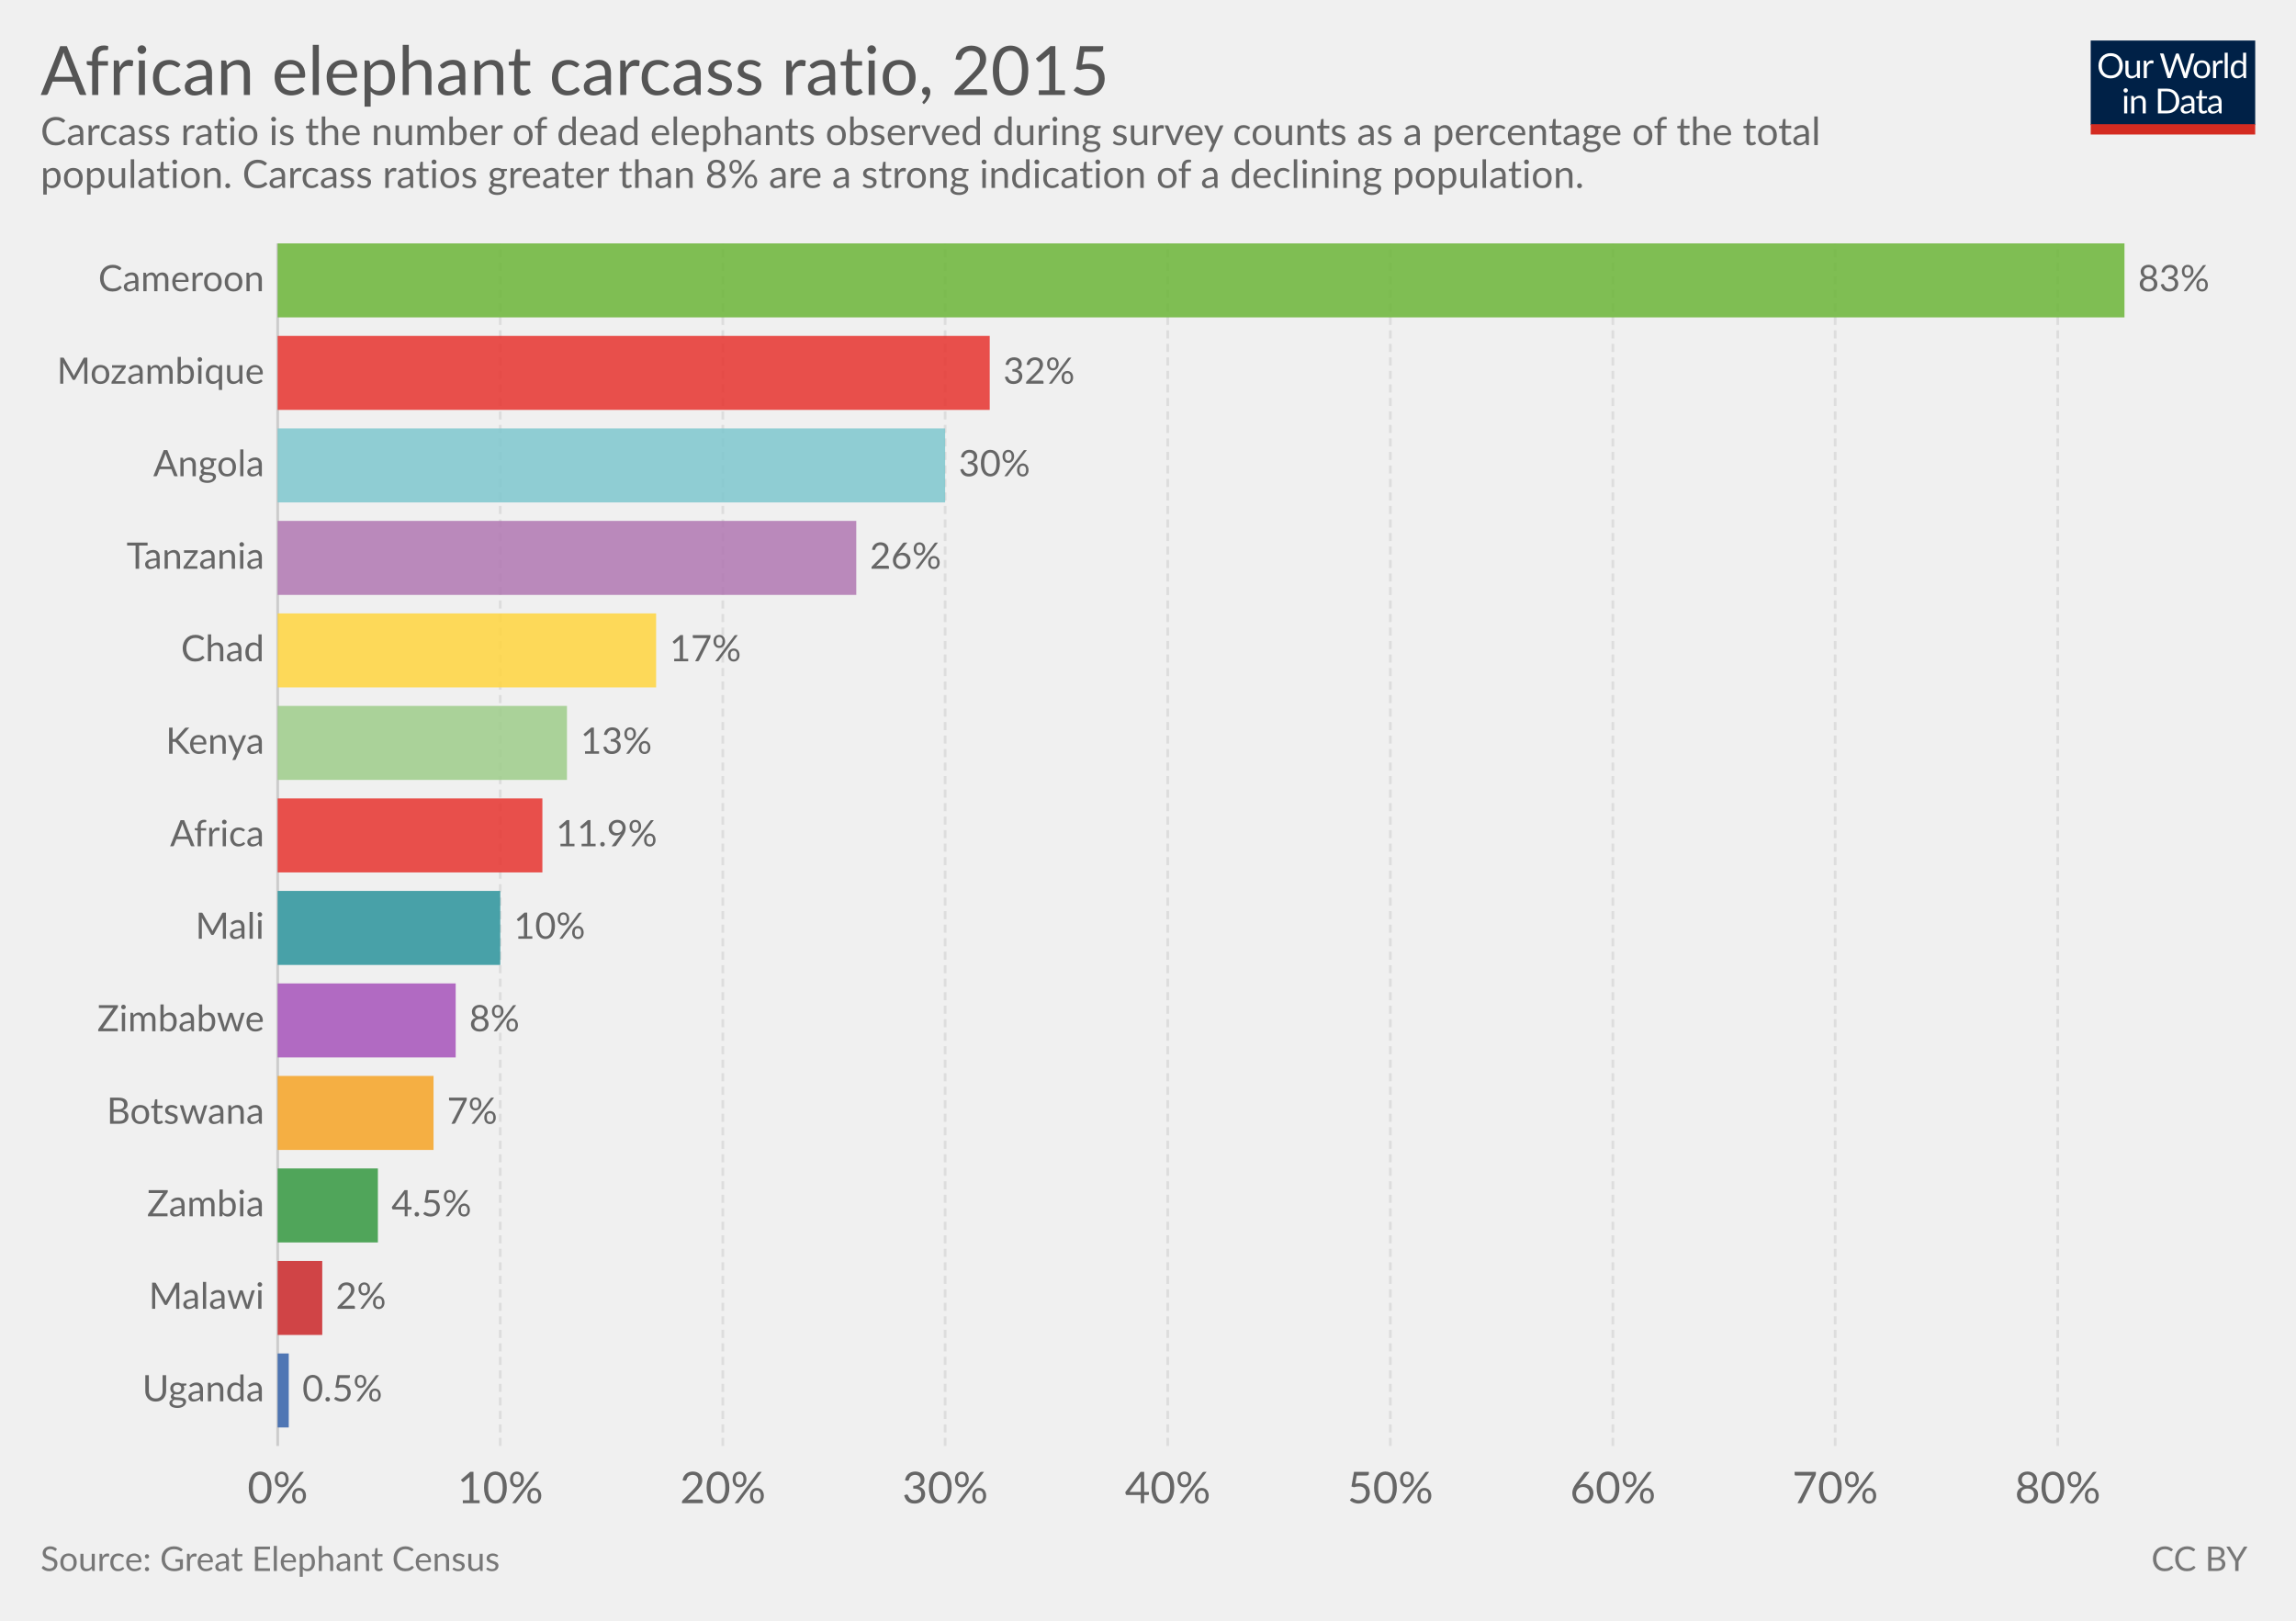
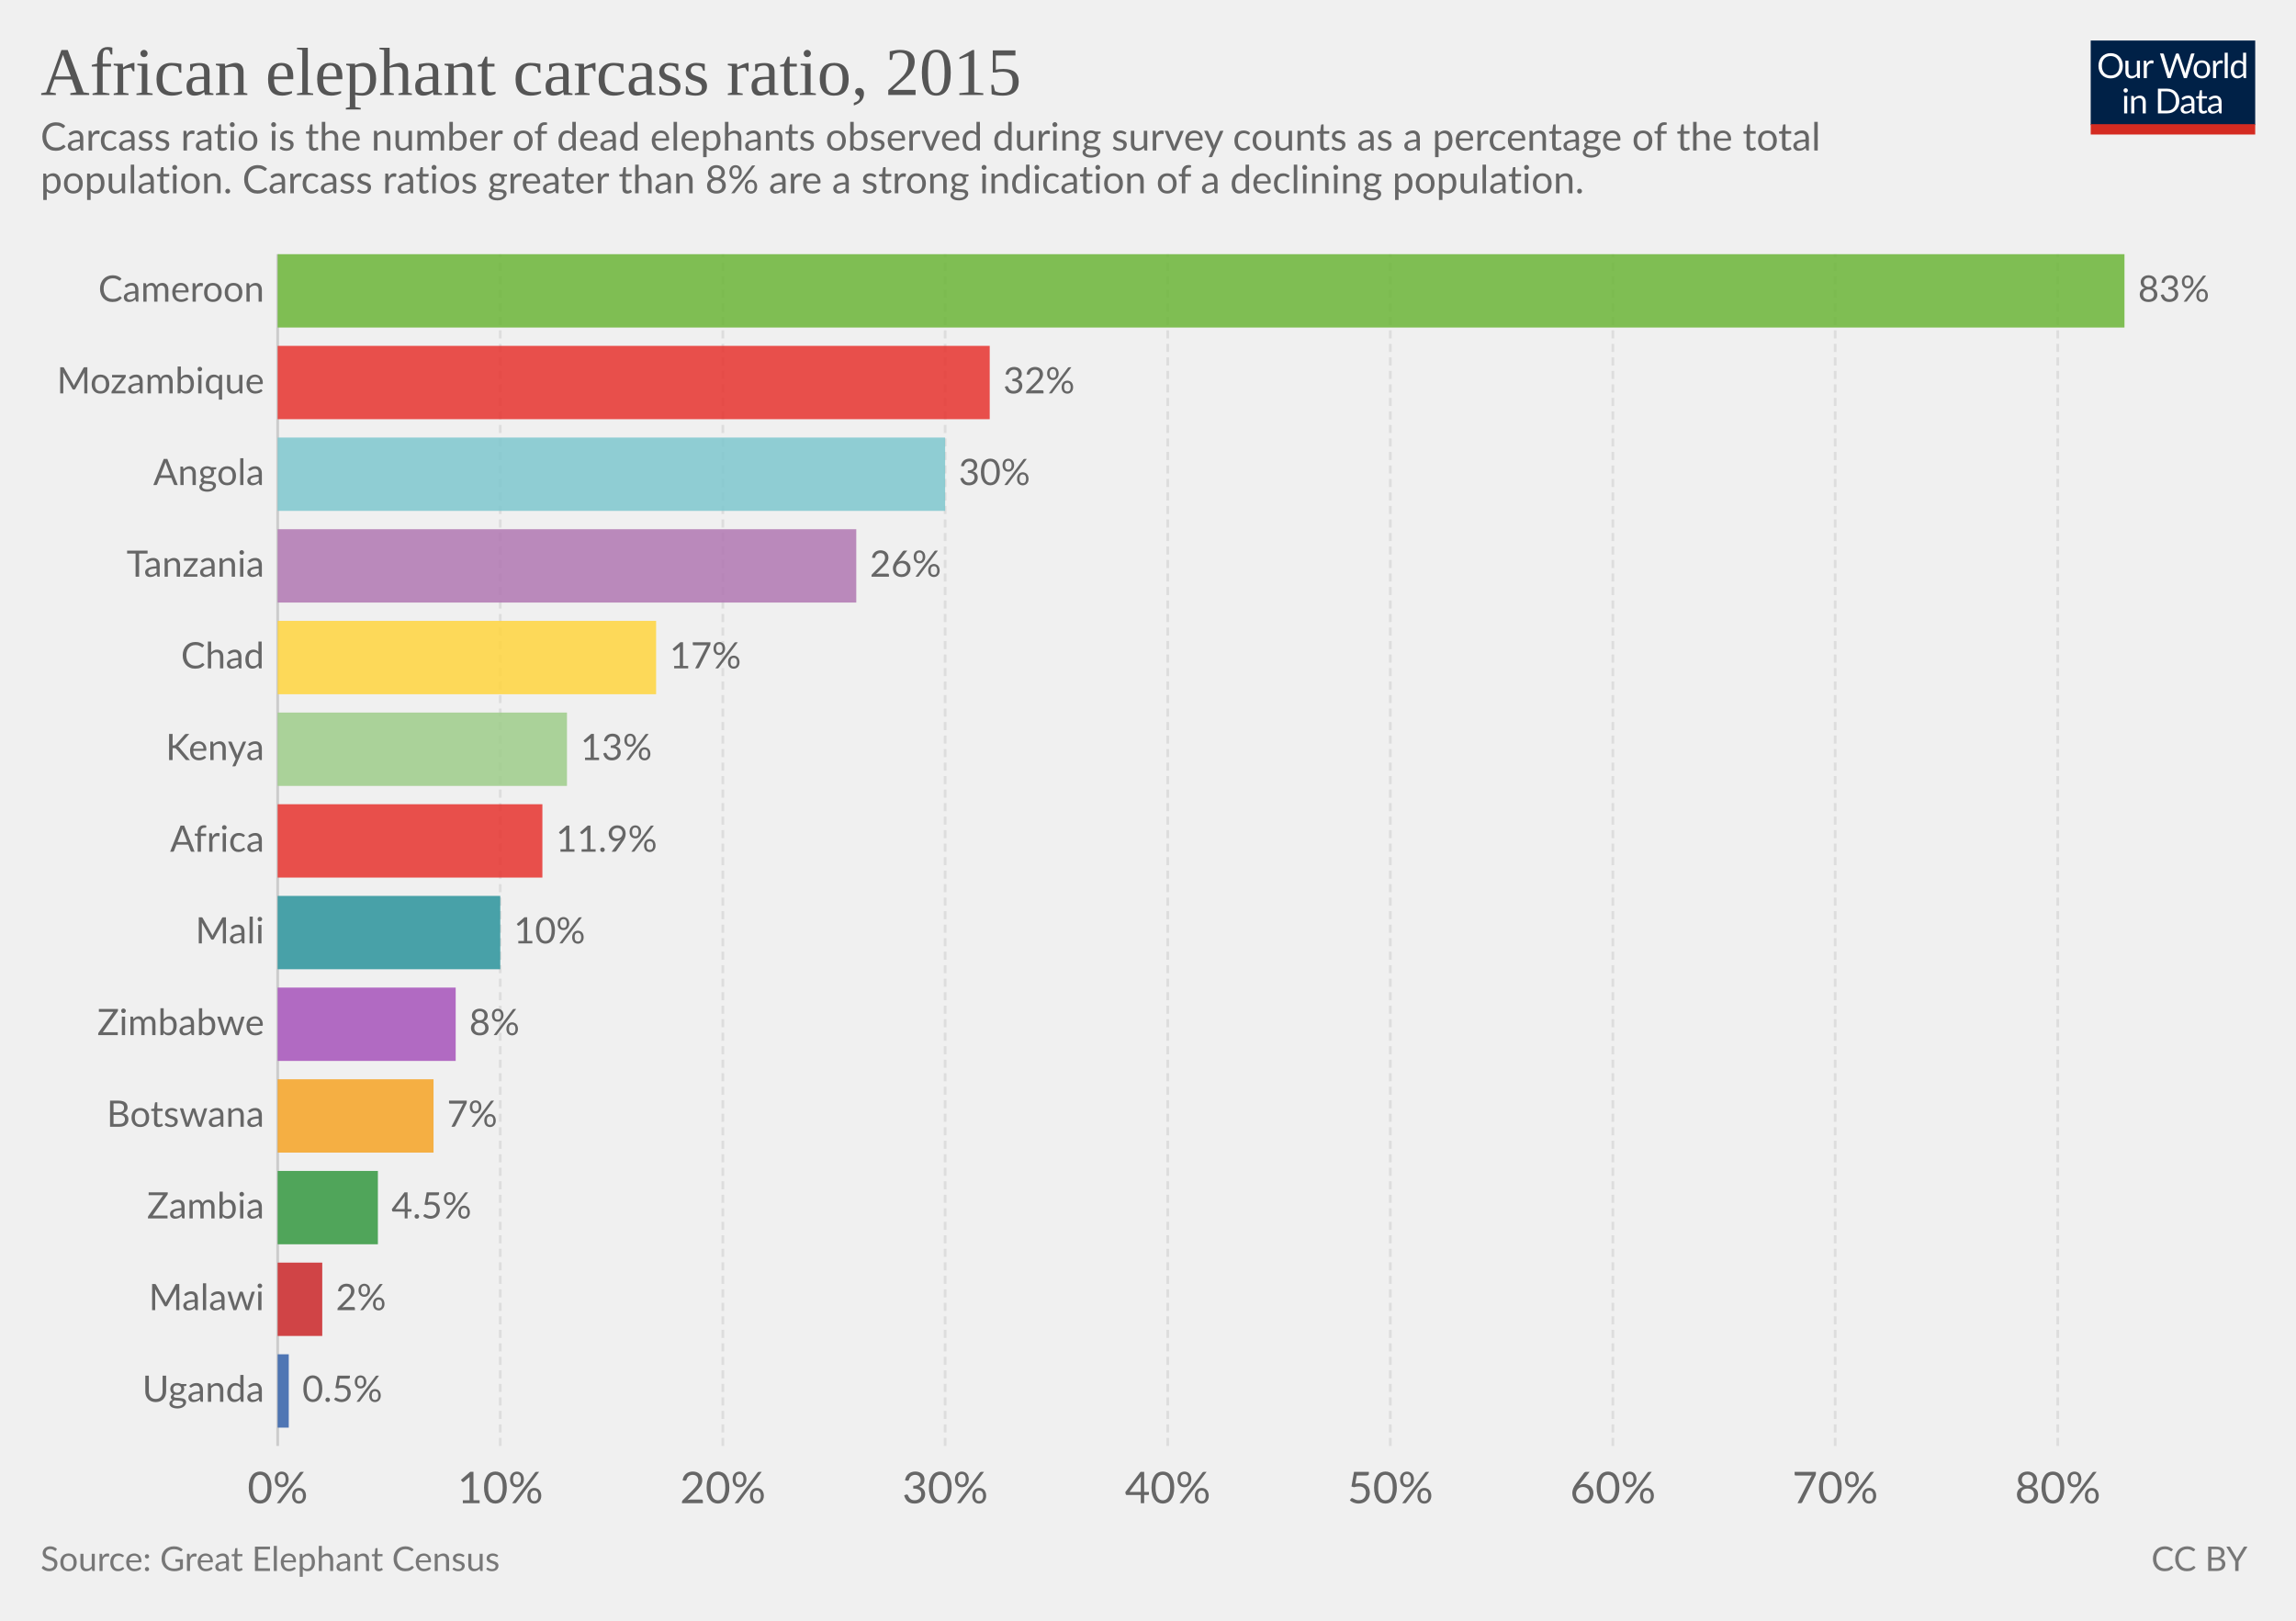
<svg xmlns="http://www.w3.org/2000/svg" version="1.1" style="font-family:Lato, 'Helvetica Neue', Helvetica, Arial, sans-serif;font-size:18px;background-color:white;text-rendering:optimizeLegibility;-webkit-font-smoothing:antialiased" width="850" height="600">
  <g class="HeaderView">
    <g transform="translate(774, 15) scale(0.29)">
      <svg width="210" height="120" viewBox="0 0 210 120" fill="none">
        <g clip-path="url(#clip0)">
          <path d="M0 0H210V107.89H0V0Z" fill="#002147" />
          <path d="M40.979 32.248C40.979 34.609 40.605 36.78 39.857 38.76C39.109 40.725 38.053 42.419 36.689 43.842C35.325 45.265 33.682 46.372 31.761 47.164C29.854 47.941 27.742 48.33 25.425 48.33C23.107 48.33 20.995 47.941 19.089 47.164C17.182 46.372 15.547 45.265 14.183 43.842C12.819 42.419 11.763 40.725 11.015 38.76C10.267 36.78 9.893 34.609 9.893 32.248C9.893 29.887 10.267 27.723 11.015 25.758C11.763 23.778 12.819 22.077 14.183 20.654C15.547 19.217 17.182 18.102 19.089 17.31C20.995 16.518 23.107 16.122 25.425 16.122C27.742 16.122 29.854 16.518 31.761 17.31C33.682 18.102 35.325 19.217 36.689 20.654C38.053 22.077 39.109 23.778 39.857 25.758C40.605 27.723 40.979 29.887 40.979 32.248ZM36.601 32.248C36.601 30.312 36.337 28.574 35.809 27.034C35.281 25.494 34.533 24.196 33.565 23.14C32.597 22.069 31.423 21.248 30.045 20.676C28.666 20.104 27.126 19.818 25.425 19.818C23.738 19.818 22.205 20.104 20.827 20.676C19.448 21.248 18.267 22.069 17.285 23.14C16.317 24.196 15.569 25.494 15.041 27.034C14.513 28.574 14.249 30.312 14.249 32.248C14.249 34.184 14.513 35.922 15.041 37.462C15.569 38.987 16.317 40.285 17.285 41.356C18.267 42.412 19.448 43.226 20.827 43.798C22.205 44.355 23.738 44.634 25.425 44.634C27.126 44.634 28.666 44.355 30.045 43.798C31.423 43.226 32.597 42.412 33.565 41.356C34.533 40.285 35.281 38.987 35.809 37.462C36.337 35.922 36.601 34.184 36.601 32.248ZM62.823 25.714V48H60.491C59.934 48 59.582 47.729 59.435 47.186L59.127 44.788C58.159 45.859 57.074 46.724 55.871 47.384C54.669 48.029 53.29 48.352 51.735 48.352C50.518 48.352 49.44 48.154 48.501 47.758C47.577 47.347 46.8 46.775 46.169 46.042C45.539 45.309 45.062 44.421 44.739 43.38C44.431 42.339 44.277 41.187 44.277 39.926V25.714H48.193V39.926C48.193 41.613 48.575 42.918 49.337 43.842C50.115 44.766 51.295 45.228 52.879 45.228C54.038 45.228 55.116 44.957 56.113 44.414C57.125 43.857 58.057 43.094 58.907 42.126V25.714H62.823ZM71.43 30.18C72.135 28.655 73 27.467 74.027 26.616C75.053 25.751 76.307 25.318 77.789 25.318C78.258 25.318 78.705 25.369 79.131 25.472C79.571 25.575 79.959 25.736 80.297 25.956L80.011 28.882C79.923 29.249 79.703 29.432 79.351 29.432C79.145 29.432 78.845 29.388 78.449 29.3C78.053 29.212 77.605 29.168 77.107 29.168C76.403 29.168 75.772 29.271 75.215 29.476C74.672 29.681 74.181 29.989 73.741 30.4C73.315 30.796 72.927 31.295 72.575 31.896C72.237 32.483 71.929 33.157 71.651 33.92V48H67.713V25.714H69.957C70.382 25.714 70.675 25.795 70.837 25.956C70.998 26.117 71.108 26.396 71.167 26.792L71.43 30.18ZM132.589 16.474L122.755 48H118.927L110.941 23.954C110.867 23.719 110.794 23.47 110.721 23.206C110.662 22.942 110.596 22.663 110.523 22.37C110.449 22.663 110.376 22.942 110.303 23.206C110.23 23.47 110.156 23.719 110.083 23.954L102.053 48H98.225L88.391 16.474H91.933C92.314 16.474 92.629 16.569 92.879 16.76C93.143 16.951 93.311 17.193 93.385 17.486L99.897 39.398C99.999 39.794 100.095 40.219 100.183 40.674C100.285 41.129 100.381 41.613 100.469 42.126C100.571 41.613 100.674 41.129 100.777 40.674C100.894 40.205 101.019 39.779 101.151 39.398L108.565 17.486C108.653 17.237 108.821 17.009 109.071 16.804C109.335 16.584 109.65 16.474 110.017 16.474H111.249C111.63 16.474 111.938 16.569 112.173 16.76C112.407 16.951 112.583 17.193 112.701 17.486L120.093 39.398C120.225 39.779 120.342 40.19 120.445 40.63C120.562 41.07 120.672 41.532 120.775 42.016C120.848 41.532 120.929 41.07 121.017 40.63C121.105 40.19 121.2 39.779 121.303 39.398L127.837 17.486C127.91 17.222 128.072 16.987 128.321 16.782C128.585 16.577 128.9 16.474 129.267 16.474H132.589ZM141.94 25.362C143.568 25.362 145.034 25.633 146.34 26.176C147.645 26.719 148.76 27.489 149.684 28.486C150.608 29.483 151.312 30.693 151.796 32.116C152.294 33.524 152.544 35.101 152.544 36.846C152.544 38.606 152.294 40.19 151.796 41.598C151.312 43.006 150.608 44.209 149.684 45.206C148.76 46.203 147.645 46.973 146.34 47.516C145.034 48.044 143.568 48.308 141.94 48.308C140.297 48.308 138.816 48.044 137.496 47.516C136.19 46.973 135.076 46.203 134.152 45.206C133.228 44.209 132.516 43.006 132.018 41.598C131.534 40.19 131.292 38.606 131.292 36.846C131.292 35.101 131.534 33.524 132.018 32.116C132.516 30.693 133.228 29.483 134.152 28.486C135.076 27.489 136.19 26.719 137.496 26.176C138.816 25.633 140.297 25.362 141.94 25.362ZM141.94 45.25C144.14 45.25 145.782 44.517 146.868 43.05C147.953 41.569 148.496 39.508 148.496 36.868C148.496 34.213 147.953 32.145 146.868 30.664C145.782 29.183 144.14 28.442 141.94 28.442C140.825 28.442 139.85 28.633 139.014 29.014C138.192 29.395 137.503 29.945 136.946 30.664C136.403 31.383 135.992 32.27 135.714 33.326C135.45 34.367 135.318 35.548 135.318 36.868C135.318 39.508 135.86 41.569 136.946 43.05C138.046 44.517 139.71 45.25 141.94 45.25ZM159.908 30.18C160.612 28.655 161.478 27.467 162.504 26.616C163.531 25.751 164.785 25.318 166.266 25.318C166.736 25.318 167.183 25.369 167.608 25.472C168.048 25.575 168.437 25.736 168.774 25.956L168.488 28.882C168.4 29.249 168.18 29.432 167.828 29.432C167.623 29.432 167.322 29.388 166.926 29.3C166.53 29.212 166.083 29.168 165.584 29.168C164.88 29.168 164.25 29.271 163.692 29.476C163.15 29.681 162.658 29.989 162.218 30.4C161.793 30.796 161.404 31.295 161.052 31.896C160.715 32.483 160.407 33.157 160.128 33.92V48H156.19V25.714H158.434C158.86 25.714 159.153 25.795 159.314 25.956C159.476 26.117 159.586 26.396 159.644 26.792L159.908 30.18ZM174.946 15.594V48H171.03V15.594H174.946ZM194.496 31.016C193.763 30.033 192.971 29.351 192.12 28.97C191.269 28.574 190.316 28.376 189.26 28.376C187.192 28.376 185.601 29.117 184.486 30.598C183.371 32.079 182.814 34.191 182.814 36.934C182.814 38.386 182.939 39.633 183.188 40.674C183.437 41.701 183.804 42.551 184.288 43.226C184.772 43.886 185.366 44.37 186.07 44.678C186.774 44.986 187.573 45.14 188.468 45.14C189.759 45.14 190.881 44.847 191.834 44.26C192.802 43.673 193.689 42.845 194.496 41.774V31.016ZM198.412 15.594V48H196.08C195.523 48 195.171 47.729 195.024 47.186L194.672 44.48C193.719 45.624 192.633 46.548 191.416 47.252C190.199 47.956 188.791 48.308 187.192 48.308C185.916 48.308 184.757 48.066 183.716 47.582C182.675 47.083 181.787 46.357 181.054 45.404C180.321 44.451 179.756 43.263 179.36 41.84C178.964 40.417 178.766 38.782 178.766 36.934C178.766 35.291 178.986 33.766 179.426 32.358C179.866 30.935 180.497 29.703 181.318 28.662C182.139 27.621 183.144 26.807 184.332 26.22C185.535 25.619 186.884 25.318 188.38 25.318C189.744 25.318 190.91 25.553 191.878 26.022C192.861 26.477 193.733 27.115 194.496 27.936V15.594H198.412ZM46.614 70.714V93H42.698V70.714H46.614ZM47.45 63.718C47.45 64.099 47.369 64.459 47.208 64.796C47.061 65.119 46.856 65.412 46.592 65.676C46.343 65.925 46.042 66.123 45.69 66.27C45.352 66.417 44.993 66.49 44.612 66.49C44.23 66.49 43.871 66.417 43.534 66.27C43.211 66.123 42.925 65.925 42.676 65.676C42.426 65.412 42.228 65.119 42.082 64.796C41.935 64.459 41.862 64.099 41.862 63.718C41.862 63.337 41.935 62.977 42.082 62.64C42.228 62.288 42.426 61.987 42.676 61.738C42.925 61.474 43.211 61.269 43.534 61.122C43.871 60.975 44.23 60.902 44.612 60.902C44.993 60.902 45.352 60.975 45.69 61.122C46.042 61.269 46.343 61.474 46.592 61.738C46.856 61.987 47.061 62.288 47.208 62.64C47.369 62.977 47.45 63.337 47.45 63.718ZM55.424 73.948C55.908 73.405 56.422 72.914 56.964 72.474C57.507 72.034 58.079 71.66 58.68 71.352C59.296 71.029 59.941 70.787 60.616 70.626C61.306 70.45 62.046 70.362 62.838 70.362C64.055 70.362 65.126 70.567 66.05 70.978C66.989 71.374 67.766 71.946 68.382 72.694C69.013 73.427 69.49 74.315 69.812 75.356C70.135 76.397 70.296 77.549 70.296 78.81V93H66.358V78.81C66.358 77.123 65.969 75.818 65.192 74.894C64.43 73.955 63.264 73.486 61.694 73.486C60.535 73.486 59.45 73.765 58.438 74.322C57.441 74.879 56.517 75.635 55.666 76.588V93H51.728V70.714H54.082C54.639 70.714 54.984 70.985 55.116 71.528L55.424 73.948ZM113.129 77.248C113.129 79.609 112.755 81.758 112.007 83.694C111.259 85.63 110.203 87.287 108.839 88.666C107.475 90.045 105.832 91.115 103.911 91.878C102.004 92.626 99.892 93 97.575 93H85.805V61.474H97.575C99.892 61.474 102.004 61.855 103.911 62.618C105.832 63.366 107.475 64.437 108.839 65.83C110.203 67.209 111.259 68.866 112.007 70.802C112.755 72.738 113.129 74.887 113.129 77.248ZM108.751 77.248C108.751 75.312 108.487 73.581 107.959 72.056C107.431 70.531 106.683 69.24 105.715 68.184C104.747 67.128 103.574 66.321 102.195 65.764C100.816 65.207 99.276 64.928 97.575 64.928H90.073V89.546H97.575C99.276 89.546 100.816 89.267 102.195 88.71C103.574 88.153 104.747 87.353 105.715 86.312C106.683 85.256 107.431 83.965 107.959 82.44C108.487 80.915 108.751 79.184 108.751 77.248ZM128.553 82.968C126.749 83.027 125.209 83.173 123.933 83.408C122.672 83.628 121.638 83.921 120.831 84.288C120.039 84.655 119.46 85.087 119.093 85.586C118.741 86.085 118.565 86.642 118.565 87.258C118.565 87.845 118.661 88.351 118.851 88.776C119.042 89.201 119.299 89.553 119.621 89.832C119.959 90.096 120.347 90.294 120.787 90.426C121.242 90.543 121.726 90.602 122.239 90.602C122.929 90.602 123.559 90.536 124.131 90.404C124.703 90.257 125.239 90.052 125.737 89.788C126.251 89.524 126.735 89.209 127.189 88.842C127.659 88.475 128.113 88.057 128.553 87.588V82.968ZM115.903 73.86C117.135 72.672 118.463 71.785 119.885 71.198C121.308 70.611 122.885 70.318 124.615 70.318C125.862 70.318 126.969 70.523 127.937 70.934C128.905 71.345 129.719 71.917 130.379 72.65C131.039 73.383 131.538 74.271 131.875 75.312C132.213 76.353 132.381 77.497 132.381 78.744V93H130.643C130.262 93 129.969 92.941 129.763 92.824C129.558 92.692 129.397 92.443 129.279 92.076L128.839 89.964C128.253 90.507 127.681 90.991 127.123 91.416C126.566 91.827 125.979 92.179 125.363 92.472C124.747 92.751 124.087 92.963 123.383 93.11C122.694 93.271 121.924 93.352 121.073 93.352C120.208 93.352 119.394 93.235 118.631 93C117.869 92.751 117.201 92.384 116.629 91.9C116.072 91.416 115.625 90.807 115.287 90.074C114.965 89.326 114.803 88.446 114.803 87.434C114.803 86.554 115.045 85.711 115.529 84.904C116.013 84.083 116.798 83.357 117.883 82.726C118.969 82.095 120.384 81.582 122.129 81.186C123.875 80.775 126.016 80.541 128.553 80.482V78.744C128.553 77.013 128.179 75.708 127.431 74.828C126.683 73.933 125.591 73.486 124.153 73.486C123.185 73.486 122.371 73.611 121.711 73.86C121.066 74.095 120.501 74.366 120.017 74.674C119.548 74.967 119.137 75.239 118.785 75.488C118.448 75.723 118.111 75.84 117.773 75.84C117.509 75.84 117.282 75.774 117.091 75.642C116.901 75.495 116.739 75.319 116.607 75.114L115.903 73.86ZM143.568 93.352C141.808 93.352 140.451 92.861 139.498 91.878C138.559 90.895 138.09 89.48 138.09 87.632V73.992H135.406C135.171 73.992 134.973 73.926 134.812 73.794C134.65 73.647 134.57 73.427 134.57 73.134V71.572L138.222 71.11L139.124 64.224C139.168 64.004 139.263 63.828 139.41 63.696C139.571 63.549 139.776 63.476 140.026 63.476H142.006V71.154H148.452V73.992H142.006V87.368C142.006 88.307 142.233 89.003 142.688 89.458C143.142 89.913 143.729 90.14 144.448 90.14C144.858 90.14 145.21 90.089 145.504 89.986C145.812 89.869 146.076 89.744 146.296 89.612C146.516 89.48 146.699 89.363 146.846 89.26C147.007 89.143 147.146 89.084 147.264 89.084C147.469 89.084 147.652 89.209 147.814 89.458L148.958 91.328C148.283 91.959 147.469 92.457 146.516 92.824C145.562 93.176 144.58 93.352 143.568 93.352ZM163.253 82.968C161.449 83.027 159.909 83.173 158.633 83.408C157.372 83.628 156.338 83.921 155.531 84.288C154.739 84.655 154.16 85.087 153.793 85.586C153.441 86.085 153.265 86.642 153.265 87.258C153.265 87.845 153.36 88.351 153.551 88.776C153.742 89.201 153.998 89.553 154.321 89.832C154.658 90.096 155.047 90.294 155.487 90.426C155.942 90.543 156.426 90.602 156.939 90.602C157.628 90.602 158.259 90.536 158.831 90.404C159.403 90.257 159.938 90.052 160.437 89.788C160.95 89.524 161.434 89.209 161.889 88.842C162.358 88.475 162.813 88.057 163.253 87.588V82.968ZM150.603 73.86C151.835 72.672 153.162 71.785 154.585 71.198C156.008 70.611 157.584 70.318 159.315 70.318C160.562 70.318 161.669 70.523 162.637 70.934C163.605 71.345 164.419 71.917 165.079 72.65C165.739 73.383 166.238 74.271 166.575 75.312C166.912 76.353 167.081 77.497 167.081 78.744V93H165.343C164.962 93 164.668 92.941 164.463 92.824C164.258 92.692 164.096 92.443 163.979 92.076L163.539 89.964C162.952 90.507 162.38 90.991 161.823 91.416C161.266 91.827 160.679 92.179 160.063 92.472C159.447 92.751 158.787 92.963 158.083 93.11C157.394 93.271 156.624 93.352 155.773 93.352C154.908 93.352 154.094 93.235 153.331 93C152.568 92.751 151.901 92.384 151.329 91.9C150.772 91.416 150.324 90.807 149.987 90.074C149.664 89.326 149.503 88.446 149.503 87.434C149.503 86.554 149.745 85.711 150.229 84.904C150.713 84.083 151.498 83.357 152.583 82.726C153.668 82.095 155.084 81.582 156.829 81.186C158.574 80.775 160.716 80.541 163.253 80.482V78.744C163.253 77.013 162.879 75.708 162.131 74.828C161.383 73.933 160.29 73.486 158.853 73.486C157.885 73.486 157.071 73.611 156.411 73.86C155.766 74.095 155.201 74.366 154.717 74.674C154.248 74.967 153.837 75.239 153.485 75.488C153.148 75.723 152.81 75.84 152.473 75.84C152.209 75.84 151.982 75.774 151.791 75.642C151.6 75.495 151.439 75.319 151.307 75.114L150.603 73.86Z" fill="white" />
          <rect y="106.789" width="210" height="13.211" fill="#D42B21" />
        </g>
        <defs>
          <clipPath id="clip0">
            <rect width="210" height="120" fill="white" />
          </clipPath>
        </defs>
      </svg>
    </g>
-     <a href="https://ourworldindata.org/grapher/african-elephant-carcass-ratio" target="_blank">
+     <a href="https://ourworldindata.org/grapher/african-elephant-carcass-ratio" style="font-family:&quot;Playfair Display&quot;, Georgia, &quot;Times New Roman&quot;, serif" target="_blank">
      <text font-size="25.20" x="15.0" y="35.2" fill="#555">
        <tspan x="15" y="35.16">African elephant carcass ratio, 2015</tspan>
      </text>
    </a>
-     <text font-size="14.40" x="15.0" y="53.7" fill="#666">
-       <tspan x="15" y="53.72">Carcass ratio is the number of dead elephants observed during survey counts as a percentage of the total</tspan>
-       <tspan x="15" y="69.56">population. Carcass ratios greater than 8% are a strong indication of a declining population.</tspan>
+     <text font-size="14.40" x="15.0" y="55.7" fill="#666">
+       <tspan x="15" y="55.72">Carcass ratio is the number of dead elephants observed during survey counts as a percentage of the total</tspan>
+       <tspan x="15" y="71.56">population. Carcass ratios greater than 8% are a strong indication of a declining population.</tspan>
    </text>
  </g>
  <g class="DiscreteBarChart">
-     <rect x="15" y="90.1" width="810" height="466.4" opacity="0" fill="rgba(255,255,255,0)" />
+     <rect x="15" y="94.1" width="810" height="462.4" opacity="0" fill="rgba(255,255,255,0)" />
    <g class="HorizontalAxis">
      <text x="102.8" y="556.5" fill="#666" text-anchor="middle" font-size="16.2">0%</text>
      <text x="185.2" y="556.5" fill="#666" text-anchor="middle" font-size="16.2">10%</text>
      <text x="267.6" y="556.5" fill="#666" text-anchor="middle" font-size="16.2">20%</text>
      <text x="349.9" y="556.5" fill="#666" text-anchor="middle" font-size="16.2">30%</text>
      <text x="432.3" y="556.5" fill="#666" text-anchor="middle" font-size="16.2">40%</text>
      <text x="514.7" y="556.5" fill="#666" text-anchor="middle" font-size="16.2">50%</text>
      <text x="597.1" y="556.5" fill="#666" text-anchor="middle" font-size="16.2">60%</text>
      <text x="679.4" y="556.5" fill="#666" text-anchor="middle" font-size="16.2">70%</text>
      <text x="761.8" y="556.5" fill="#666" text-anchor="middle" font-size="16.2">80%</text>
    </g>
    <g class="AxisGridLines">
-       <line x1="102.8" y1="535.30" x2="102.8" y2="90.10" stroke="#ccc" />
-       <line x1="185.2" y1="535.30" x2="185.2" y2="90.10" stroke="#ddd" stroke-dasharray="3,2" />
-       <line x1="267.6" y1="535.30" x2="267.6" y2="90.10" stroke="#ddd" stroke-dasharray="3,2" />
-       <line x1="349.9" y1="535.30" x2="349.9" y2="90.10" stroke="#ddd" stroke-dasharray="3,2" />
-       <line x1="432.3" y1="535.30" x2="432.3" y2="90.10" stroke="#ddd" stroke-dasharray="3,2" />
-       <line x1="514.7" y1="535.30" x2="514.7" y2="90.10" stroke="#ddd" stroke-dasharray="3,2" />
-       <line x1="597.1" y1="535.30" x2="597.1" y2="90.10" stroke="#ddd" stroke-dasharray="3,2" />
-       <line x1="679.4" y1="535.30" x2="679.4" y2="90.10" stroke="#ddd" stroke-dasharray="3,2" />
-       <line x1="761.8" y1="535.30" x2="761.8" y2="90.10" stroke="#ddd" stroke-dasharray="3,2" />
+       <line x1="102.8" y1="535.30" x2="102.8" y2="94.10" stroke="#ccc" />
+       <line x1="185.2" y1="535.30" x2="185.2" y2="94.10" stroke="#ddd" stroke-dasharray="3,2" />
+       <line x1="267.6" y1="535.30" x2="267.6" y2="94.10" stroke="#ddd" stroke-dasharray="3,2" />
+       <line x1="349.9" y1="535.30" x2="349.9" y2="94.10" stroke="#ddd" stroke-dasharray="3,2" />
+       <line x1="432.3" y1="535.30" x2="432.3" y2="94.10" stroke="#ddd" stroke-dasharray="3,2" />
+       <line x1="514.7" y1="535.30" x2="514.7" y2="94.10" stroke="#ddd" stroke-dasharray="3,2" />
+       <line x1="597.1" y1="535.30" x2="597.1" y2="94.10" stroke="#ddd" stroke-dasharray="3,2" />
+       <line x1="679.4" y1="535.30" x2="679.4" y2="94.10" stroke="#ddd" stroke-dasharray="3,2" />
+       <line x1="761.8" y1="535.30" x2="761.8" y2="94.10" stroke="#ddd" stroke-dasharray="3,2" />
    </g>
-     <g class="bar" transform="translate(0, 103.7985)" style="transition:transform 200ms ease">
+     <g class="bar" transform="translate(0, 107.6754)" style="transition:transform 200ms ease">
      <text x="0" y="0" transform="translate(97.822, 0)" fill="#666" dominant-baseline="middle" text-anchor="end" font-size="13.5">Cameroon</text>
-       <rect x="0" y="0" transform="translate(102.8, -13.69846)" width="683.7" height="27.397" fill="#6bb537" opacity="0.85" style="transition:height 200ms ease" />
+       <rect x="0" y="0" transform="translate(102.8, -13.57538)" width="683.7" height="27.151" fill="#6bb537" opacity="0.85" style="transition:height 200ms ease" />
      <text x="0" y="0" transform="translate(791.5, 0)" fill="#666" dominant-baseline="middle" text-anchor="start" font-size="13.5">83%</text>
    </g>
-     <g class="bar" transform="translate(0, 138.0446)" style="transition:transform 200ms ease">
+     <g class="bar" transform="translate(0, 141.6138)" style="transition:transform 200ms ease">
      <text x="0" y="0" transform="translate(97.822, 0)" fill="#666" dominant-baseline="middle" text-anchor="end" font-size="13.5">Mozambique</text>
-       <rect x="0" y="0" transform="translate(102.8, -13.69846)" width="263.6" height="27.397" fill="#e6332e" opacity="0.85" style="transition:height 200ms ease" />
+       <rect x="0" y="0" transform="translate(102.8, -13.57538)" width="263.6" height="27.151" fill="#e6332e" opacity="0.85" style="transition:height 200ms ease" />
      <text x="0" y="0" transform="translate(371.4, 0)" fill="#666" dominant-baseline="middle" text-anchor="start" font-size="13.5">32%</text>
    </g>
-     <g class="bar" transform="translate(0, 172.2908)" style="transition:transform 200ms ease">
+     <g class="bar" transform="translate(0, 175.5523)" style="transition:transform 200ms ease">
      <text x="0" y="0" transform="translate(97.822, 0)" fill="#666" dominant-baseline="middle" text-anchor="end" font-size="13.5">Angola</text>
-       <rect x="0" y="0" transform="translate(102.8, -13.69846)" width="247.1" height="27.397" fill="#7ec7ce" opacity="0.85" style="transition:height 200ms ease" />
+       <rect x="0" y="0" transform="translate(102.8, -13.57538)" width="247.1" height="27.151" fill="#7ec7ce" opacity="0.85" style="transition:height 200ms ease" />
      <text x="0" y="0" transform="translate(354.9, 0)" fill="#666" dominant-baseline="middle" text-anchor="start" font-size="13.5">30%</text>
    </g>
-     <g class="bar" transform="translate(0, 206.5369)" style="transition:transform 200ms ease">
+     <g class="bar" transform="translate(0, 209.4908)" style="transition:transform 200ms ease">
      <text x="0" y="0" transform="translate(97.822, 0)" fill="#666" dominant-baseline="middle" text-anchor="end" font-size="13.5">Tanzania</text>
-       <rect x="0" y="0" transform="translate(102.8, -13.69846)" width="214.2" height="27.397" fill="#b077b1" opacity="0.85" style="transition:height 200ms ease" />
+       <rect x="0" y="0" transform="translate(102.8, -13.57538)" width="214.2" height="27.151" fill="#b077b1" opacity="0.85" style="transition:height 200ms ease" />
      <text x="0" y="0" transform="translate(322, 0)" fill="#666" dominant-baseline="middle" text-anchor="start" font-size="13.5">26%</text>
    </g>
-     <g class="bar" transform="translate(0, 240.7831)" style="transition:transform 200ms ease">
+     <g class="bar" transform="translate(0, 243.4292)" style="transition:transform 200ms ease">
      <text x="0" y="0" transform="translate(97.822, 0)" fill="#666" dominant-baseline="middle" text-anchor="end" font-size="13.5">Chad</text>
-       <rect x="0" y="0" transform="translate(102.8, -13.69846)" width="140.1" height="27.397" fill="#ffd53e" opacity="0.85" style="transition:height 200ms ease" />
+       <rect x="0" y="0" transform="translate(102.8, -13.57538)" width="140.1" height="27.151" fill="#ffd53e" opacity="0.85" style="transition:height 200ms ease" />
      <text x="0" y="0" transform="translate(247.9, 0)" fill="#666" dominant-baseline="middle" text-anchor="start" font-size="13.5">17%</text>
    </g>
-     <g class="bar" transform="translate(0, 275.0292)" style="transition:transform 200ms ease">
+     <g class="bar" transform="translate(0, 277.3677)" style="transition:transform 200ms ease">
      <text x="0" y="0" transform="translate(97.822, 0)" fill="#666" dominant-baseline="middle" text-anchor="end" font-size="13.5">Kenya</text>
-       <rect x="0" y="0" transform="translate(102.8, -13.69846)" width="107.1" height="27.397" fill="#9ecc8a" opacity="0.85" style="transition:height 200ms ease" />
+       <rect x="0" y="0" transform="translate(102.8, -13.57538)" width="107.1" height="27.151" fill="#9ecc8a" opacity="0.85" style="transition:height 200ms ease" />
      <text x="0" y="0" transform="translate(214.9, 0)" fill="#666" dominant-baseline="middle" text-anchor="start" font-size="13.5">13%</text>
    </g>
-     <g class="bar" transform="translate(0, 309.2754)" style="transition:transform 200ms ease">
+     <g class="bar" transform="translate(0, 311.3062)" style="transition:transform 200ms ease">
      <text x="0" y="0" transform="translate(97.822, 0)" fill="#666" dominant-baseline="middle" text-anchor="end" font-size="13.5">Africa</text>
-       <rect x="0" y="0" transform="translate(102.8, -13.69846)" width="98" height="27.397" fill="#e6332e" opacity="0.85" style="transition:height 200ms ease" />
+       <rect x="0" y="0" transform="translate(102.8, -13.57538)" width="98" height="27.151" fill="#e6332e" opacity="0.85" style="transition:height 200ms ease" />
      <text x="0" y="0" transform="translate(205.8, 0)" fill="#666" dominant-baseline="middle" text-anchor="start" font-size="13.5">11.9%</text>
    </g>
-     <g class="bar" transform="translate(0, 343.5215)" style="transition:transform 200ms ease">
+     <g class="bar" transform="translate(0, 345.2446)" style="transition:transform 200ms ease">
      <text x="0" y="0" transform="translate(97.822, 0)" fill="#666" dominant-baseline="middle" text-anchor="end" font-size="13.5">Mali</text>
-       <rect x="0" y="0" transform="translate(102.8, -13.69846)" width="82.4" height="27.397" fill="#2a939b" opacity="0.85" style="transition:height 200ms ease" />
+       <rect x="0" y="0" transform="translate(102.8, -13.57538)" width="82.4" height="27.151" fill="#2a939b" opacity="0.85" style="transition:height 200ms ease" />
      <text x="0" y="0" transform="translate(190.2, 0)" fill="#666" dominant-baseline="middle" text-anchor="start" font-size="13.5">10%</text>
    </g>
-     <g class="bar" transform="translate(0, 377.7677)" style="transition:transform 200ms ease">
+     <g class="bar" transform="translate(0, 379.1831)" style="transition:transform 200ms ease">
      <text x="0" y="0" transform="translate(97.822, 0)" fill="#666" dominant-baseline="middle" text-anchor="end" font-size="13.5">Zimbabwe</text>
-       <rect x="0" y="0" transform="translate(102.8, -13.69846)" width="65.9" height="27.397" fill="#a652ba" opacity="0.85" style="transition:height 200ms ease" />
+       <rect x="0" y="0" transform="translate(102.8, -13.57538)" width="65.9" height="27.151" fill="#a652ba" opacity="0.85" style="transition:height 200ms ease" />
      <text x="0" y="0" transform="translate(173.7, 0)" fill="#666" dominant-baseline="middle" text-anchor="start" font-size="13.5">8%</text>
    </g>
-     <g class="bar" transform="translate(0, 412.0138)" style="transition:transform 200ms ease">
+     <g class="bar" transform="translate(0, 413.1215)" style="transition:transform 200ms ease">
      <text x="0" y="0" transform="translate(97.822, 0)" fill="#666" dominant-baseline="middle" text-anchor="end" font-size="13.5">Botswana</text>
-       <rect x="0" y="0" transform="translate(102.8, -13.69846)" width="57.7" height="27.397" fill="#f6a324" opacity="0.85" style="transition:height 200ms ease" />
+       <rect x="0" y="0" transform="translate(102.8, -13.57538)" width="57.7" height="27.151" fill="#f6a324" opacity="0.85" style="transition:height 200ms ease" />
      <text x="0" y="0" transform="translate(165.5, 0)" fill="#666" dominant-baseline="middle" text-anchor="start" font-size="13.5">7%</text>
    </g>
-     <g class="bar" transform="translate(0, 446.26)" style="transition:transform 200ms ease">
+     <g class="bar" transform="translate(0, 447.06)" style="transition:transform 200ms ease">
      <text x="0" y="0" transform="translate(97.822, 0)" fill="#666" dominant-baseline="middle" text-anchor="end" font-size="13.5">Zambia</text>
-       <rect x="0" y="0" transform="translate(102.8, -13.69846)" width="37.1" height="27.397" fill="#34983f" opacity="0.85" style="transition:height 200ms ease" />
+       <rect x="0" y="0" transform="translate(102.8, -13.57538)" width="37.1" height="27.151" fill="#34983f" opacity="0.85" style="transition:height 200ms ease" />
      <text x="0" y="0" transform="translate(144.9, 0)" fill="#666" dominant-baseline="middle" text-anchor="start" font-size="13.5">4.5%</text>
    </g>
-     <g class="bar" transform="translate(0, 480.5062)" style="transition:transform 200ms ease">
+     <g class="bar" transform="translate(0, 480.9985)" style="transition:transform 200ms ease">
      <text x="0" y="0" transform="translate(97.822, 0)" fill="#666" dominant-baseline="middle" text-anchor="end" font-size="13.5">Malawi</text>
-       <rect x="0" y="0" transform="translate(102.8, -13.69846)" width="16.5" height="27.397" fill="#ca2628" opacity="0.85" style="transition:height 200ms ease" />
+       <rect x="0" y="0" transform="translate(102.8, -13.57538)" width="16.5" height="27.151" fill="#ca2628" opacity="0.85" style="transition:height 200ms ease" />
      <text x="0" y="0" transform="translate(124.3, 0)" fill="#666" dominant-baseline="middle" text-anchor="start" font-size="13.5">2%</text>
    </g>
-     <g class="bar" transform="translate(0, 514.7523)" style="transition:transform 200ms ease">
+     <g class="bar" transform="translate(0, 514.9369)" style="transition:transform 200ms ease">
      <text x="0" y="0" transform="translate(97.822, 0)" fill="#666" dominant-baseline="middle" text-anchor="end" font-size="13.5">Uganda</text>
-       <rect x="0" y="0" transform="translate(102.8, -13.69846)" width="4.1" height="27.397" fill="#3360a9" opacity="0.85" style="transition:height 200ms ease" />
+       <rect x="0" y="0" transform="translate(102.8, -13.57538)" width="4.1" height="27.151" fill="#3360a9" opacity="0.85" style="transition:height 200ms ease" />
      <text x="0" y="0" transform="translate(111.9, 0)" fill="#666" dominant-baseline="middle" text-anchor="start" font-size="13.5">0.5%</text>
    </g>
  </g>
  <g class="SourcesFooter" style="fill:#777">
    <g class="clickable" style="fill:#777">
      <text font-size="12.60" x="15.0" y="581.6">
        <tspan x="15" y="581.58">Source: Great Elephant Census</tspan>
      </text>
    </g>
    <text font-size="12.60" x="796.4" y="581.6">
      <tspan x="796.444" y="581.58">
        <a style="fill: #777;" class="cclogo" href="http://creativecommons.org/licenses/by/4.0/deed.en_US" target="_blank">CC BY</a>
      </tspan>
    </text>
  </g>
</svg>
